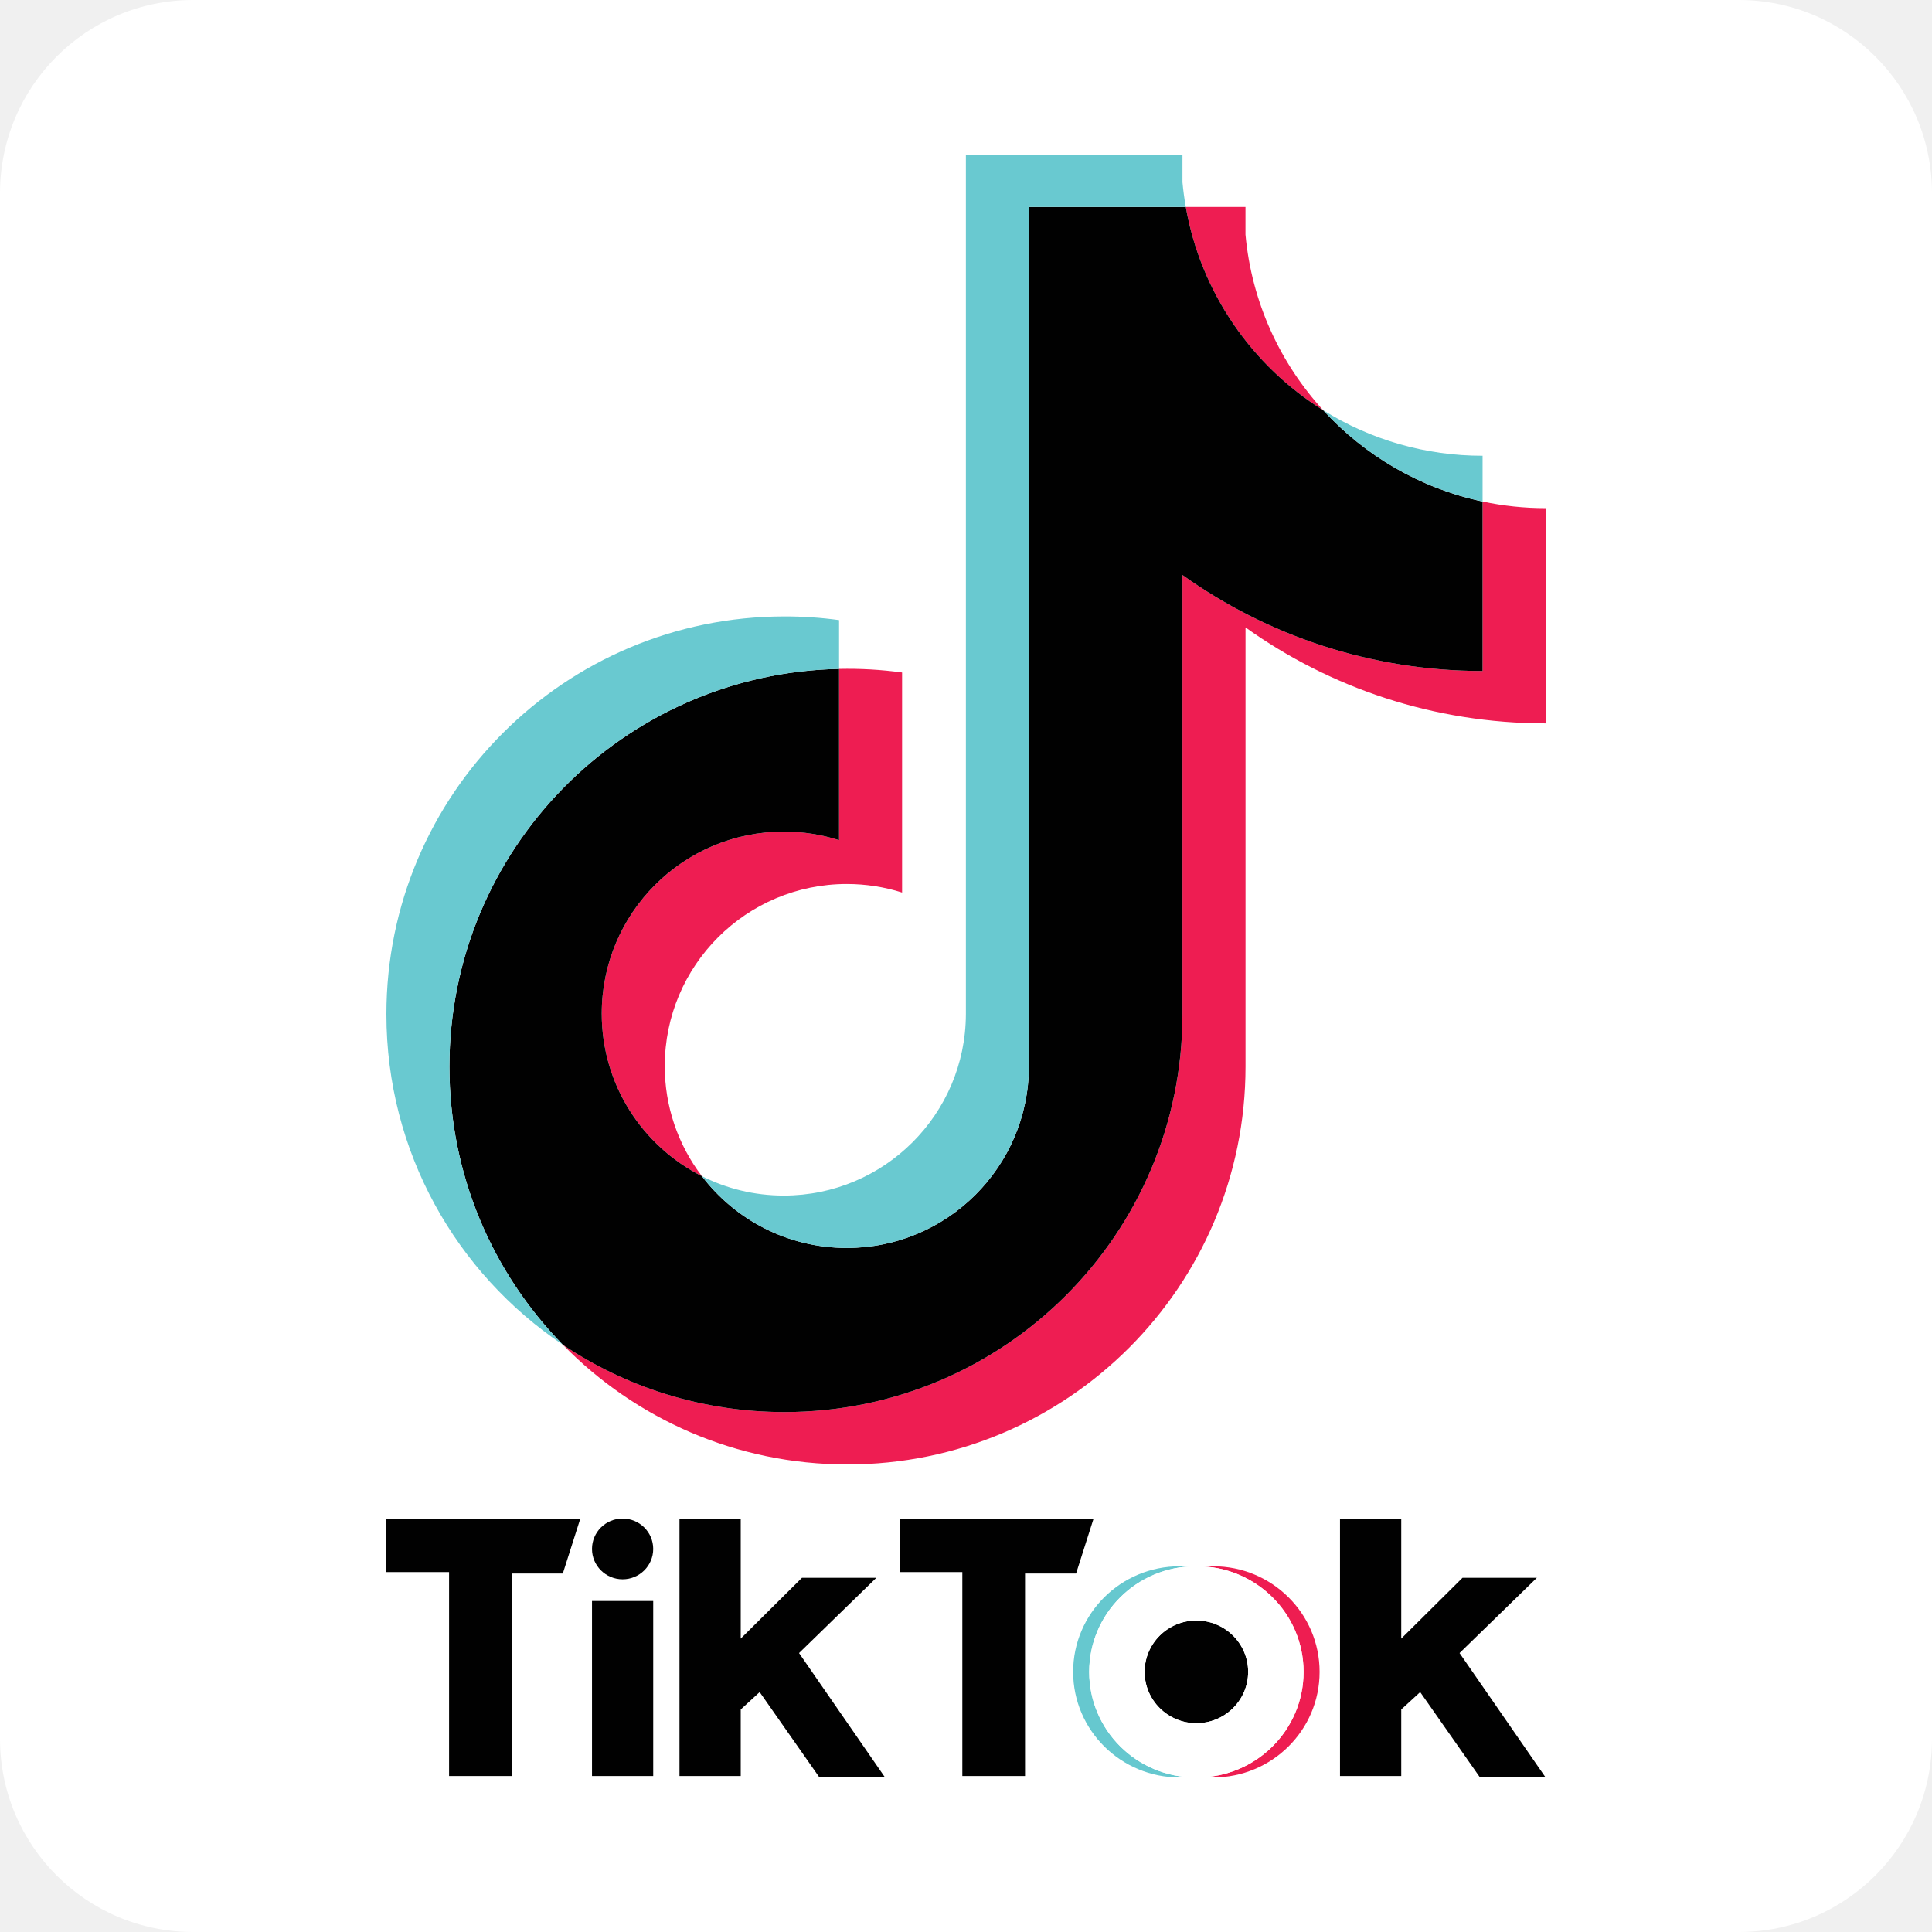
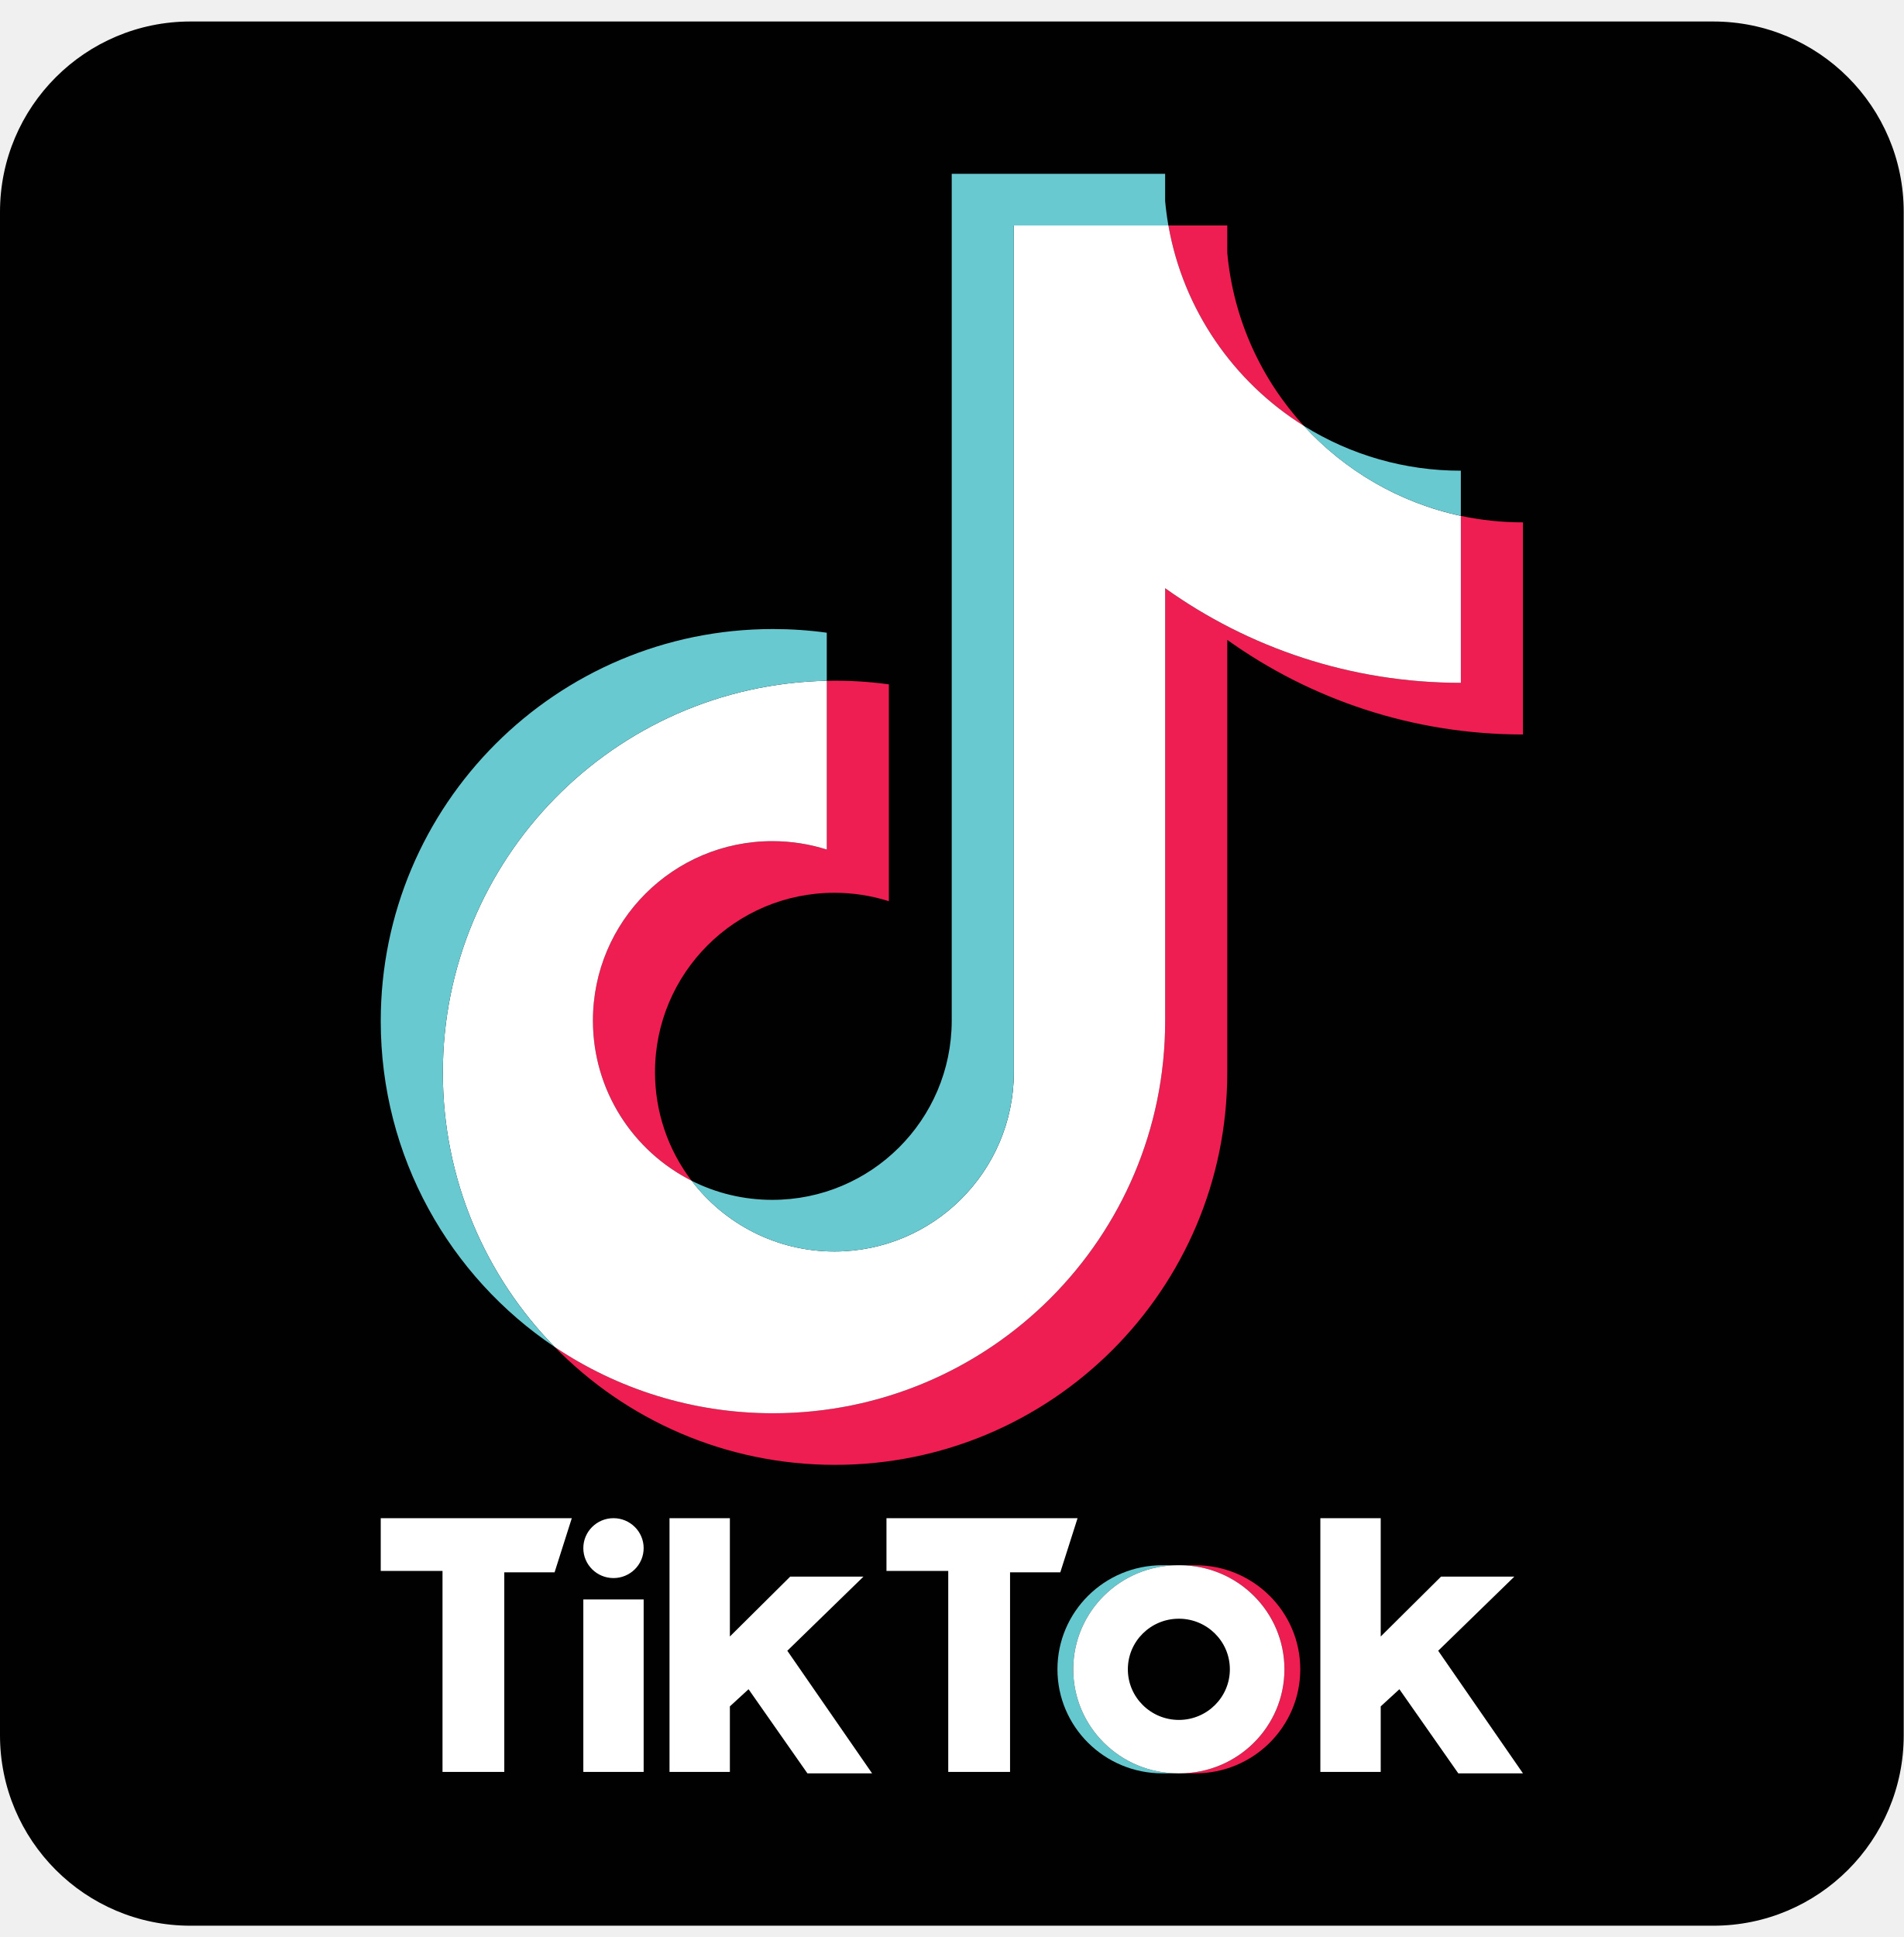
- <svg xmlns="http://www.w3.org/2000/svg" width="50" height="50" viewBox="0 0 50 50" fill="none">
-   <path fill-rule="evenodd" clip-rule="evenodd" d="M5 0H45C47.762 0 50 2.238 50 5V45C50 47.762 47.762 50 45 50H5C2.238 50 0 47.762 0 45V5C0 2.238 2.238 0 5 0Z" fill="white" />
-   <path fill-rule="evenodd" clip-rule="evenodd" d="M31.396 46C32.918 46 34.151 44.777 34.151 43.268C34.151 41.759 32.918 40.535 31.396 40.535H30.981C32.503 40.535 33.736 41.759 33.736 43.268C33.736 44.777 32.503 46 30.981 46H31.396Z" fill="#EE1D51" />
-   <path fill-rule="evenodd" clip-rule="evenodd" d="M30.944 40.535H30.529C29.007 40.535 27.773 41.759 27.773 43.268C27.773 44.777 29.007 46 30.529 46H30.944C29.422 46 28.188 44.777 28.188 43.268C28.188 41.759 29.422 40.535 30.944 40.535Z" fill="#66C8CF" />
-   <path d="M30.962 44.596C31.702 44.596 32.302 44.001 32.302 43.267C32.302 42.534 31.702 41.939 30.962 41.939C30.222 41.939 29.623 42.534 29.623 43.267C29.623 44.001 30.222 44.596 30.962 44.596Z" fill="#010101" />
-   <path fill-rule="evenodd" clip-rule="evenodd" d="M10 39.3V40.685H11.622V45.963H13.245V40.722H14.566L15.019 39.3H10ZM23.283 39.3V40.685H24.905V45.963H26.528V40.722H27.849L28.302 39.3H23.283ZM15.321 40.086C15.321 39.652 15.675 39.3 16.113 39.3C16.551 39.3 16.905 39.652 16.905 40.086C16.905 40.52 16.551 40.872 16.113 40.872C15.675 40.872 15.321 40.52 15.321 40.086ZM15.321 41.434H16.905V45.963H15.321V41.434ZM17.585 39.3V45.963H19.17V44.241L19.66 43.791L21.207 46H22.905L20.679 42.781L22.679 40.834H20.754L19.17 42.407V39.3H17.585ZM34.679 39.3V45.963H36.264V44.241L36.754 43.791L38.302 46H40L37.773 42.781L39.773 40.834H37.849L36.264 42.407V39.3H34.679Z" fill="#010101" />
-   <path fill-rule="evenodd" clip-rule="evenodd" d="M32.233 16.237C34.422 17.801 37.104 18.721 40 18.721V13.151C39.452 13.151 38.905 13.094 38.369 12.98V17.365C35.473 17.365 32.792 16.445 30.602 14.881V26.248C30.602 31.934 25.991 36.544 20.302 36.544C18.179 36.544 16.206 35.902 14.567 34.802C16.438 36.714 19.046 37.9 21.932 37.9C27.622 37.9 32.234 33.291 32.234 27.604V16.237H32.233ZM34.245 10.618C33.127 9.396 32.392 7.818 32.233 6.072V5.356H30.688C31.077 7.574 32.404 9.469 34.245 10.618ZM18.165 30.439C17.54 29.62 17.202 28.618 17.204 27.588C17.204 24.987 19.314 22.878 21.916 22.878C22.401 22.878 22.883 22.952 23.346 23.099V17.404C22.805 17.33 22.26 17.299 21.715 17.311V21.743C21.253 21.596 20.77 21.522 20.285 21.522C17.683 21.522 15.573 23.631 15.573 26.232C15.573 28.071 16.628 29.663 18.165 30.439Z" fill="#EE1D52" />
-   <path fill-rule="evenodd" clip-rule="evenodd" d="M30.602 14.881C32.792 16.445 35.473 17.365 38.369 17.365V12.98C36.752 12.636 35.322 11.792 34.245 10.618C32.404 9.469 31.077 7.574 30.688 5.356H26.628V27.604C26.619 30.197 24.513 32.297 21.916 32.297C20.386 32.297 19.026 31.568 18.165 30.439C16.627 29.663 15.573 28.071 15.573 26.232C15.573 23.631 17.682 21.522 20.285 21.522C20.784 21.522 21.264 21.6 21.715 21.743V17.311C16.126 17.426 11.631 21.99 11.631 27.604C11.631 30.406 12.75 32.947 14.567 34.803C16.206 35.903 18.179 36.544 20.302 36.544C25.991 36.544 30.602 31.934 30.602 26.248V14.881Z" fill="#010101" />
-   <path fill-rule="evenodd" clip-rule="evenodd" d="M38.369 12.98V11.795C36.911 11.797 35.482 11.389 34.245 10.617C35.34 11.815 36.782 12.642 38.369 12.98ZM30.688 5.356C30.651 5.144 30.622 4.931 30.602 4.716V4H24.997V26.248C24.988 28.841 22.882 30.941 20.285 30.941C19.522 30.941 18.802 30.761 18.165 30.439C19.026 31.568 20.385 32.297 21.916 32.297C24.512 32.297 26.619 30.197 26.628 27.604V5.356H30.688ZM21.715 17.311V16.048C21.247 15.984 20.774 15.952 20.302 15.953C14.612 15.953 10 20.562 10 26.248C10 29.813 11.813 32.954 14.567 34.802C12.75 32.946 11.631 30.406 11.631 27.604C11.631 21.99 16.126 17.426 21.715 17.311Z" fill="#69C9D0" />
-   <path fill-rule="evenodd" clip-rule="evenodd" d="M30.981 46C32.502 46 33.736 44.777 33.736 43.268C33.736 41.759 32.502 40.535 30.981 40.535H30.943C29.422 40.535 28.189 41.759 28.189 43.268C28.189 44.777 29.422 46 30.943 46H30.981ZM29.622 43.268C29.622 42.534 30.222 41.939 30.962 41.939C31.702 41.939 32.302 42.534 32.302 43.268C32.302 44.002 31.702 44.597 30.962 44.597C30.222 44.596 29.622 44.002 29.622 43.268Z" fill="white" />
+ <svg xmlns="http://www.w3.org/2000/svg" width="58" height="59" viewBox="0 0 58 59" fill="none">
+   <g clip-path="url(#clip0_367_7456)">
+     <path fill-rule="evenodd" clip-rule="evenodd" d="M5.8 0.655H52.2C55.404 0.655 58 3.252 58 6.455V52.855C58 56.059 55.404 58.656 52.2 58.656H5.8C2.597 58.656 0 56.059 0 52.855V6.455C0 3.252 2.597 0.655 5.8 0.655Z" fill="#010101" />
+     <path fill-rule="evenodd" clip-rule="evenodd" d="M36.42 54.015C38.185 54.015 39.615 52.596 39.615 50.846C39.615 49.095 38.185 47.676 36.42 47.676H35.938C37.703 47.676 39.134 49.095 39.134 50.846C39.134 52.596 37.703 54.015 35.938 54.015H36.42Z" fill="#EE1D51" />
+     <path fill-rule="evenodd" clip-rule="evenodd" d="M35.894 47.676H35.413C33.648 47.676 32.217 49.095 32.217 50.846C32.217 52.596 33.648 54.015 35.413 54.015H35.894C34.129 54.015 32.698 52.596 32.698 50.846C32.698 49.095 34.129 47.676 35.894 47.676Z" fill="#66C8CF" />
+     <path d="M35.916 52.387C36.775 52.387 37.471 51.697 37.471 50.846C37.471 49.995 36.775 49.305 35.916 49.305C35.058 49.305 34.362 49.995 34.362 50.846C34.362 51.697 35.058 52.387 35.916 52.387Z" fill="#010101" />
+     <path fill-rule="evenodd" clip-rule="evenodd" d="M11.6 46.243V47.85H13.482V53.972H15.364V47.893H16.896L17.421 46.243H11.6ZM27.008 46.243V47.85H28.89V53.972H30.773V47.893H32.304L32.83 46.243H27.008ZM17.772 47.155C17.772 46.652 18.183 46.243 18.691 46.243C19.198 46.243 19.61 46.652 19.61 47.155C19.61 47.659 19.199 48.067 18.691 48.067C18.183 48.067 17.772 47.659 17.772 47.155ZM17.772 48.718H19.61V53.972H17.772V48.718ZM20.398 46.243V53.972H22.237V51.975L22.806 51.453L24.6 54.016H26.57L23.987 50.281L26.307 48.023H24.075L22.237 49.847V46.243H20.398ZM40.227 46.243V53.972H42.066V51.975L42.635 51.453L44.43 54.016H46.4L43.817 50.281L46.137 48.023H43.904L42.066 49.847V46.243H40.227Z" fill="white" />
+     <path fill-rule="evenodd" clip-rule="evenodd" d="M37.391 19.491C39.93 21.305 43.04 22.372 46.4 22.372V15.911C45.764 15.911 45.13 15.845 44.508 15.713V20.799C41.149 20.799 38.038 19.731 35.499 17.917V31.103C35.499 37.699 30.149 43.046 23.55 43.046C21.087 43.046 18.799 42.302 16.898 41.026C19.067 43.244 22.093 44.619 25.441 44.619C32.041 44.619 37.391 39.273 37.391 32.676V19.491H37.391ZM39.725 12.972C38.427 11.555 37.575 9.724 37.391 7.699V6.868H35.598C36.049 9.441 37.588 11.639 39.725 12.972ZM21.071 35.965C20.346 35.015 19.955 33.852 19.956 32.657C19.956 29.64 22.404 27.194 25.422 27.194C25.985 27.194 26.544 27.28 27.081 27.45V20.845C26.454 20.759 25.822 20.722 25.189 20.736V25.877C24.653 25.707 24.093 25.621 23.531 25.621C20.512 25.621 18.065 28.067 18.065 31.084C18.065 33.218 19.288 35.065 21.071 35.965Z" fill="#EE1D52" />
+     <path fill-rule="evenodd" clip-rule="evenodd" d="M35.499 17.917C38.039 19.731 41.149 20.799 44.508 20.799V15.713C42.633 15.314 40.973 14.334 39.725 12.972C37.589 11.639 36.05 9.441 35.598 6.868H30.889V32.676C30.878 35.684 28.435 38.12 25.423 38.12C23.648 38.12 22.07 37.275 21.072 35.965C19.288 35.065 18.065 33.218 18.065 31.085C18.065 28.067 20.512 25.621 23.531 25.621C24.109 25.621 24.667 25.711 25.19 25.877V20.736C18.706 20.87 13.492 26.164 13.492 32.676C13.492 35.927 14.791 38.873 16.898 41.026C18.799 42.302 21.088 43.047 23.55 43.047C30.149 43.047 35.499 37.699 35.499 31.103V17.917Z" fill="white" />
+     <path fill-rule="evenodd" clip-rule="evenodd" d="M44.507 15.713V14.337C42.816 14.34 41.159 13.867 39.724 12.972C40.994 14.361 42.666 15.32 44.507 15.713ZM35.597 6.868C35.554 6.623 35.521 6.375 35.498 6.127V5.295H28.996V31.103C28.985 34.111 26.543 36.547 23.53 36.547C22.645 36.547 21.81 36.338 21.071 35.965C22.07 37.275 23.647 38.12 25.422 38.12C28.434 38.12 30.877 35.684 30.888 32.676V6.868H35.597ZM25.189 20.736V19.272C24.646 19.197 24.098 19.16 23.549 19.16C16.95 19.16 11.6 24.508 11.6 31.103C11.6 35.238 13.702 38.883 16.897 41.026C14.79 38.873 13.492 35.926 13.492 32.676C13.492 26.164 18.706 20.87 25.189 20.736Z" fill="#69C9D0" />
+     <path fill-rule="evenodd" clip-rule="evenodd" d="M35.937 54.015C37.702 54.015 39.133 52.596 39.133 50.846C39.133 49.095 37.702 47.676 35.937 47.676H35.894C34.129 47.676 32.698 49.095 32.698 50.846C32.698 52.596 34.129 54.015 35.894 54.015H35.937ZM34.362 50.846C34.362 49.994 35.058 49.305 35.916 49.305C36.774 49.305 37.47 49.994 37.47 50.846C37.47 51.697 36.774 52.388 35.916 52.388C35.058 52.387 34.362 51.697 34.362 50.846Z" fill="white" />
+   </g>
+   <defs>
+     <clipPath id="clip0_367_7456">
+       <rect width="58" height="58" fill="white" transform="translate(0 0.655457)" />
+     </clipPath>
+   </defs>
</svg>
